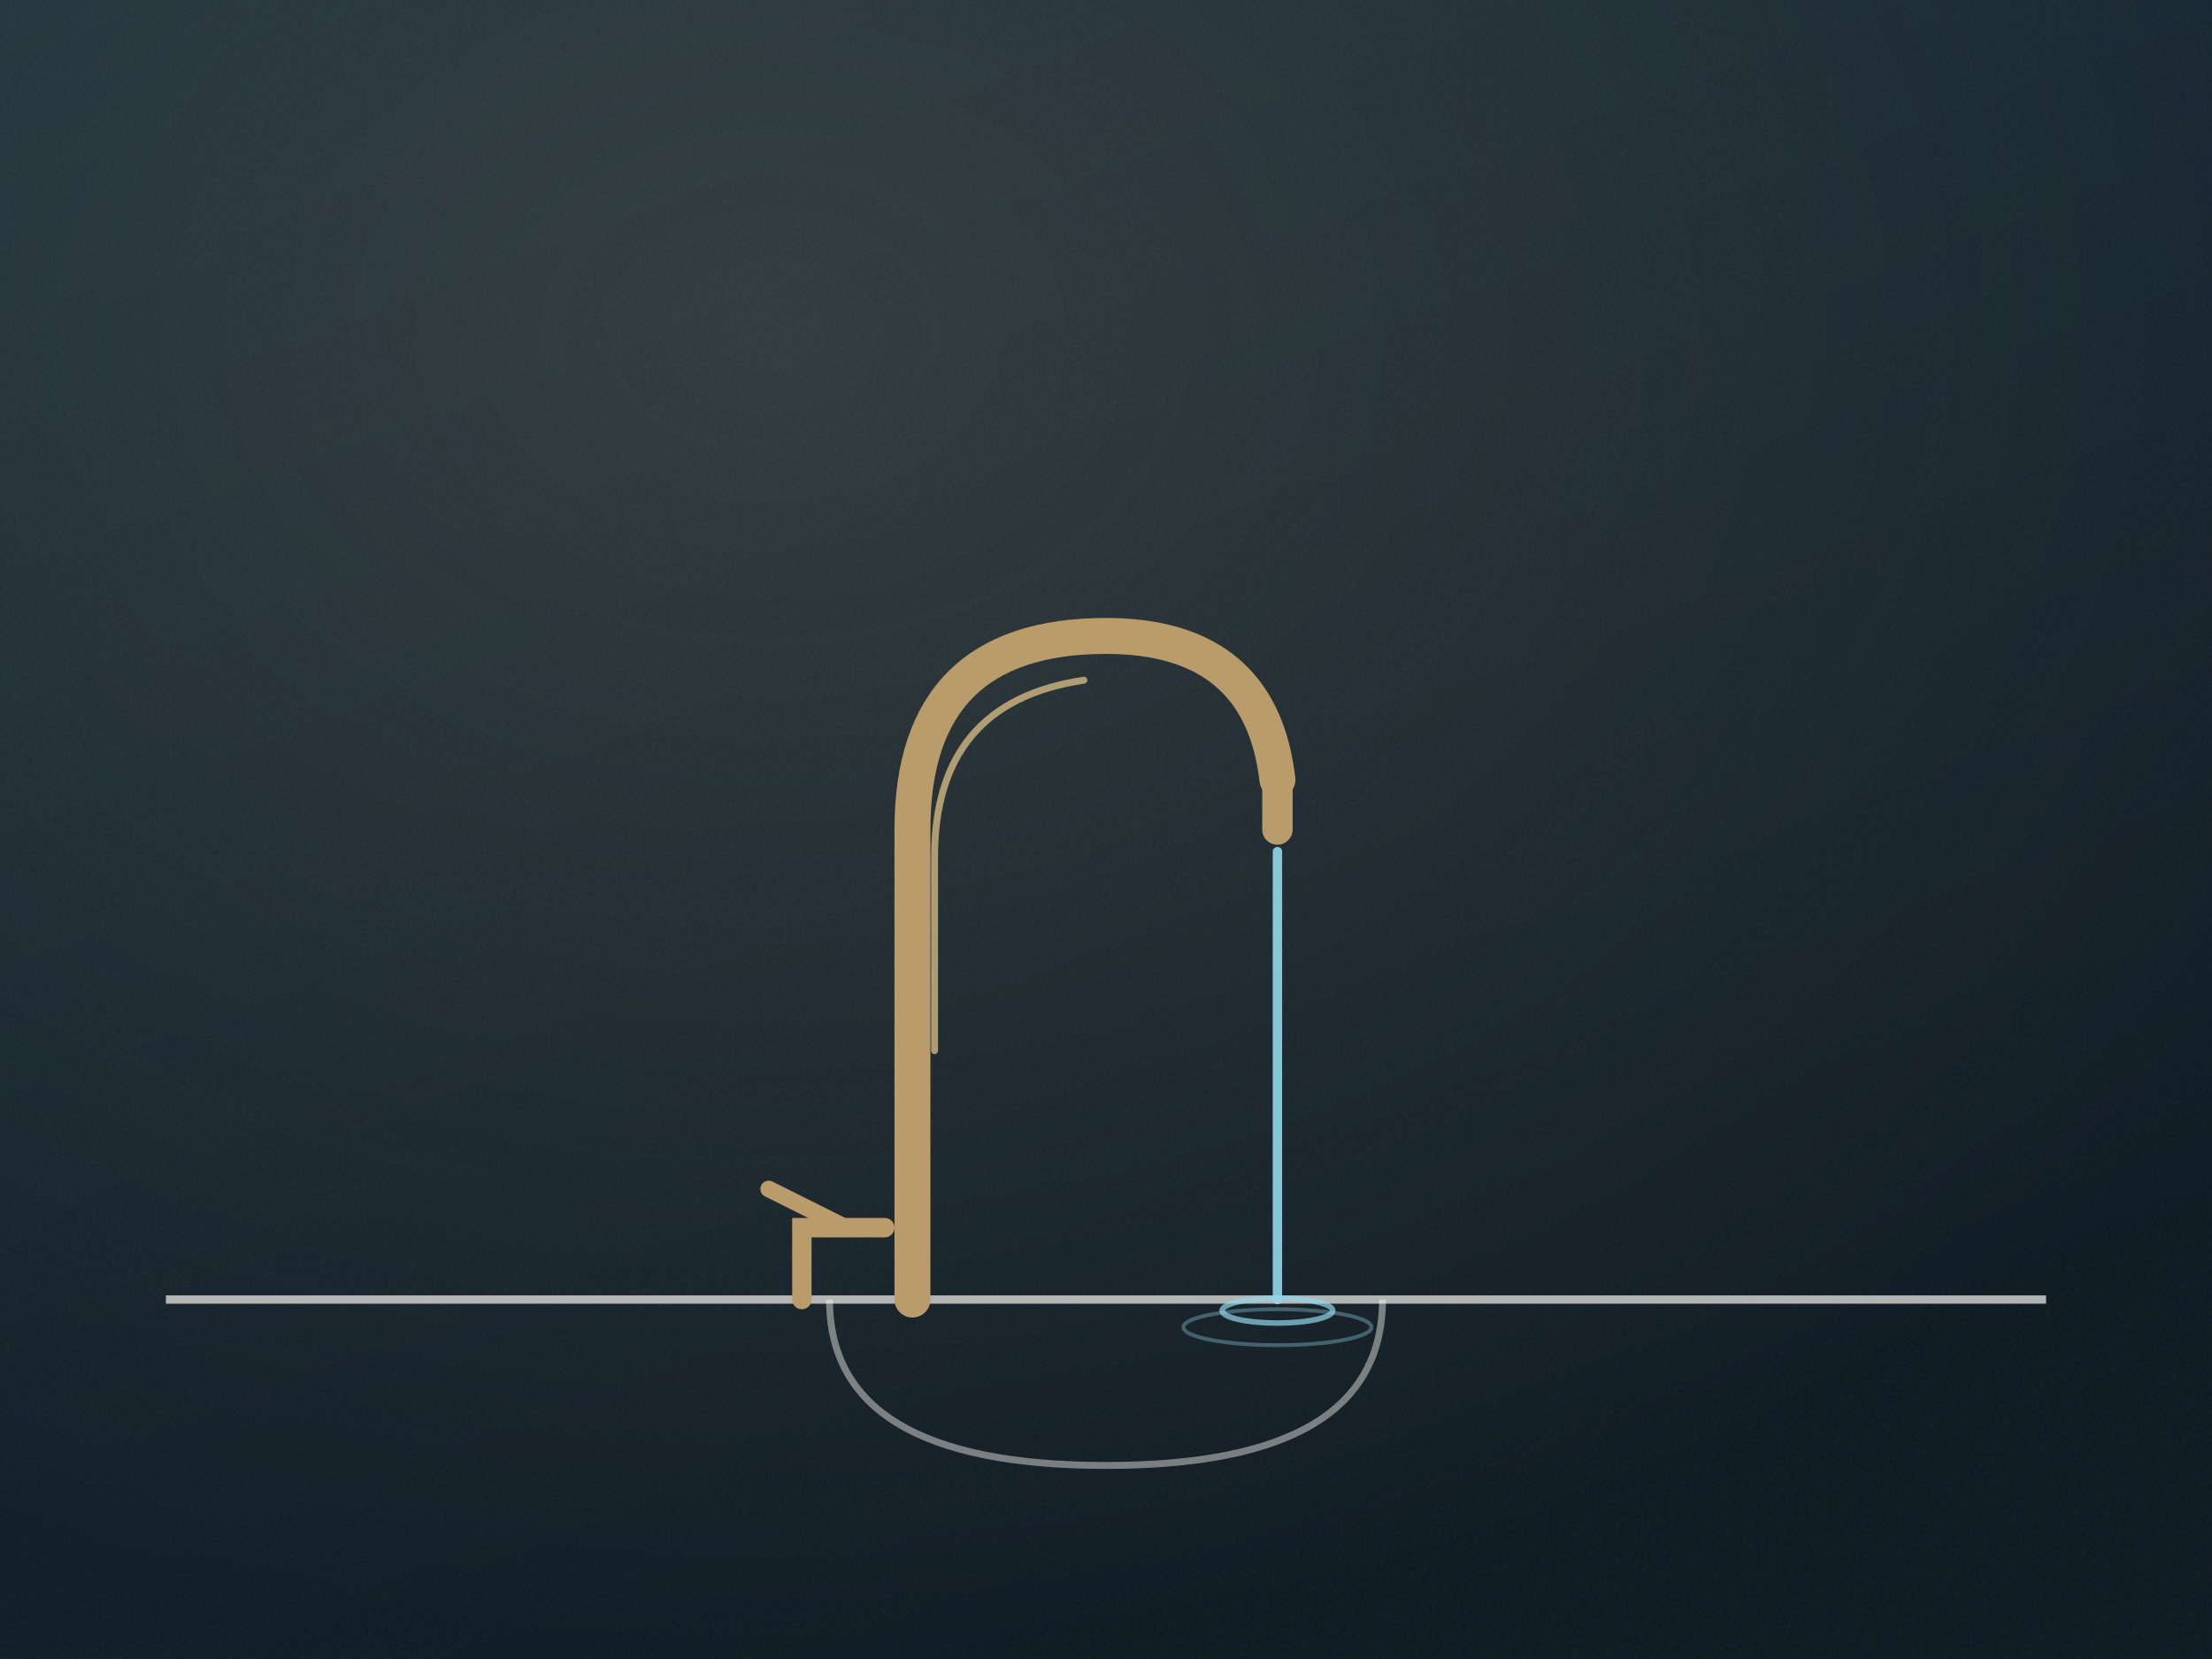
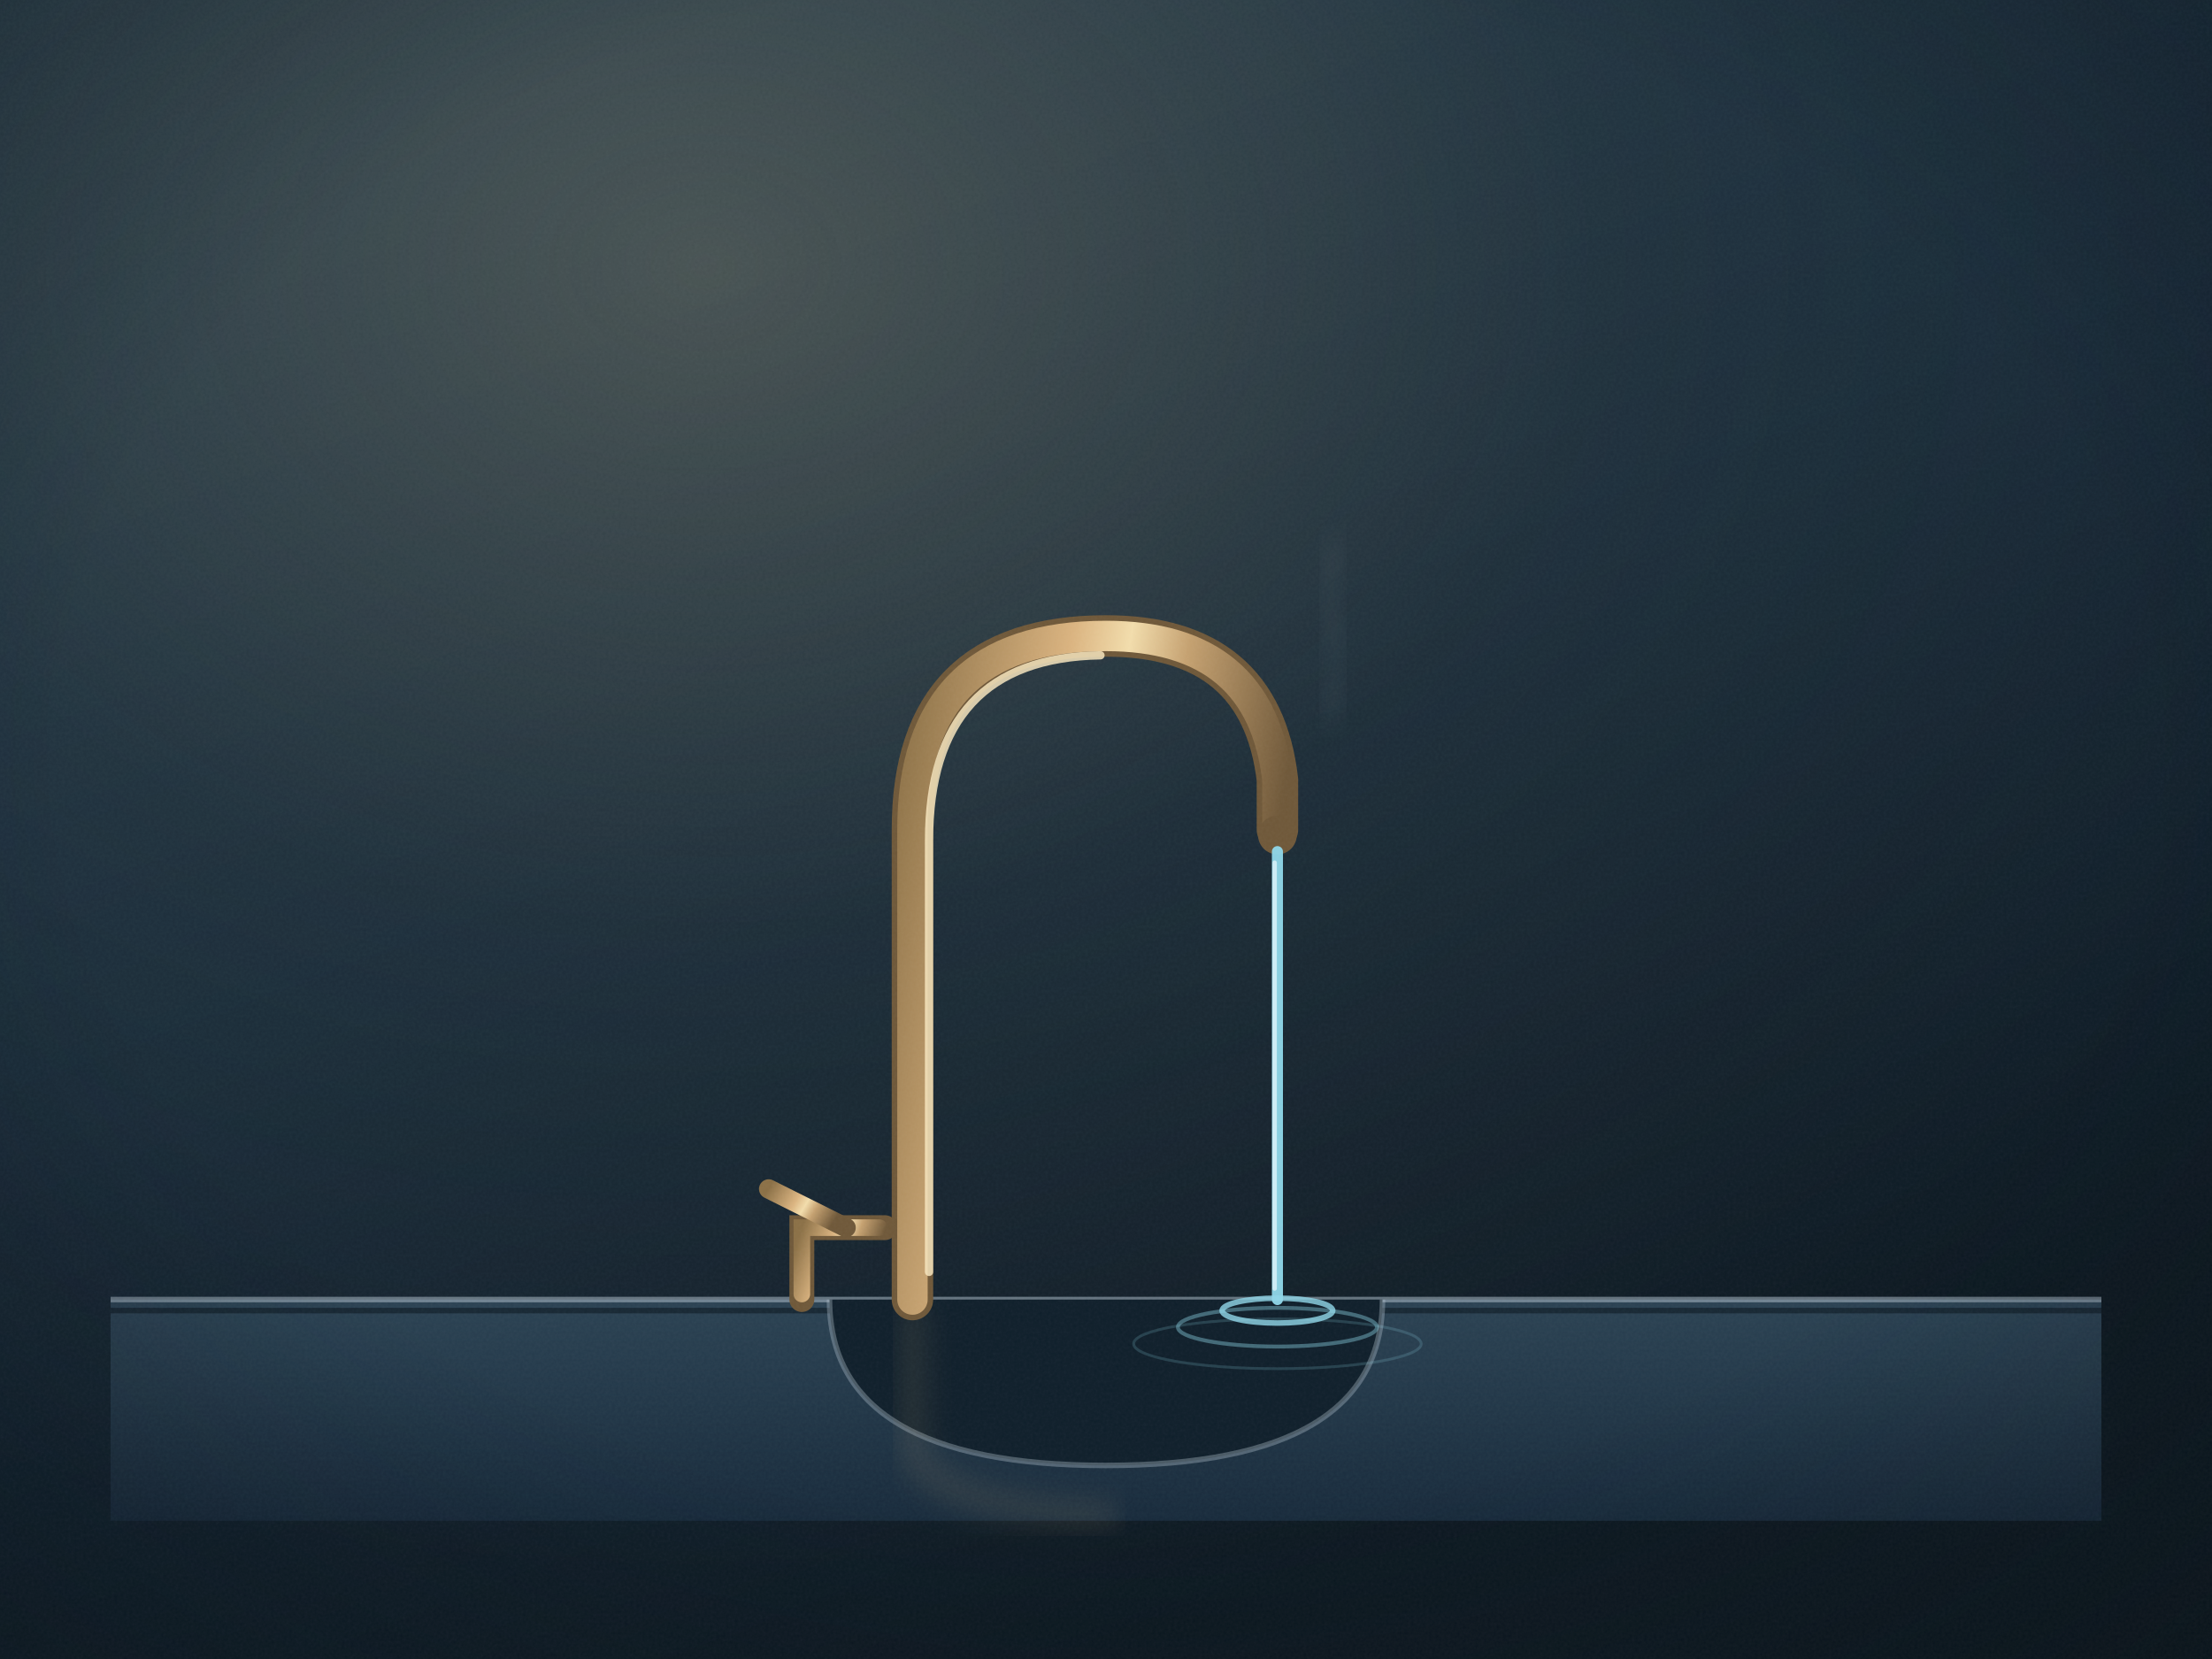
<svg xmlns="http://www.w3.org/2000/svg" viewBox="0 0 800 600" role="img">
  <defs>
    <linearGradient id="bg" x1="0" y1="0" x2="0.5" y2="1">
-       <stop offset="0" stop-color="#152836" />
-       <stop offset="1" stop-color="#0C1821" />
+       <stop offset="0" stop-color="#1B3242" />
+       <stop offset="0.55" stop-color="#122534" />
+       <stop offset="1" stop-color="#0B1720" />
    </linearGradient>
-     <radialGradient id="rim" cx="0.35" cy="0.2" r="0.8">
-       <stop offset="0" stop-color="#E8C98A" stop-opacity="0.14" />
-       <stop offset="1" stop-color="#E8C98A" stop-opacity="0" />
+     <radialGradient id="rim" cx="0.32" cy="0.16" r="0.8">
+       <stop offset="0" stop-color="#F2D9A4" stop-opacity="0.22" />
+       <stop offset="0.5" stop-color="#F2D9A4" stop-opacity="0.05" />
+       <stop offset="1" stop-color="#F2D9A4" stop-opacity="0" />
    </radialGradient>
+     <linearGradient id="brass-body" x1="0" y1="0" x2="1" y2="0.3">
+       <stop offset="0" stop-color="#8A6F45" />
+       <stop offset="0.4" stop-color="#D9B27E" />
+       <stop offset="0.55" stop-color="#F2DCAB" />
+       <stop offset="0.7" stop-color="#C4A06F" />
+       <stop offset="1" stop-color="#6E5738" />
+     </linearGradient>
+     <linearGradient id="stone" x1="0" y1="0" x2="0" y2="1">
+       <stop offset="0" stop-color="#2A4152" />
+       <stop offset="1" stop-color="#16293A" />
+     </linearGradient>
+     <radialGradient id="vig" cx="0.5" cy="0.45" r="0.85">
+       <stop offset="0.55" stop-color="#050B10" stop-opacity="0" />
+       <stop offset="1" stop-color="#050B10" stop-opacity="0.5" />
+     </radialGradient>
+     <filter id="soft">
+       <feGaussianBlur stdDeviation="5" />
+     </filter>
    <filter id="grain">
      <feTurbulence type="fractalNoise" baseFrequency="0.9" numOctaves="2" result="n" />
      <feColorMatrix in="n" type="matrix" values="0 0 0 0 1 0 0 0 0 1 0 0 0 0 1 0 0 0 0.04 0" />
      <feComposite operator="over" in2="SourceGraphic" />
    </filter>
  </defs>
  <rect width="800" height="600" fill="url(#bg)" />
  <rect width="800" height="600" fill="url(#rim)" />
-   <line x1="60" y1="470" x2="740" y2="470" stroke="#F4F2ED" stroke-opacity="0.7" stroke-width="3" />
-   <path d="M300 470 q0 60 100 60 q100 0 100 -60" fill="none" stroke="#F4F2ED" stroke-opacity="0.45" stroke-width="2.5" />
-   <g fill="none" stroke="#B89A68" stroke-linecap="round">
-     <path d="M330 470 V300 Q330 230 400 230 Q456 230 462 282" stroke-width="13" />
-     <path d="M462 282 V300" stroke-width="11" />
-     <path d="M290 470 v-26 h30" stroke-width="7" />
+   <rect x="40" y="470" width="720" height="80" fill="url(#stone)" />
+   <line x1="40" y1="470" x2="760" y2="470" stroke="#B7C7D2" stroke-opacity="0.5" stroke-width="2" />
+   <line x1="40" y1="474" x2="760" y2="474" stroke="#0B1720" stroke-opacity="0.6" stroke-width="2" />
+   <path d="M300 470 q0 60 100 60 q100 0 100 -60" fill="#0E1E2A" stroke="#B7C7D2" stroke-opacity="0.35" stroke-width="2" />
+   <path d="M330 476 V520 Q330 545 400 548" fill="none" stroke="#D9B27E" stroke-width="10" stroke-linecap="round" opacity="0.12" filter="url(#soft)" />
+   <g fill="none" stroke-linecap="round">
+     <path d="M330 470 V300 Q330 230 400 230 Q456 230 462 282 V300" stroke="#6E5738" stroke-width="15" />
+     <path d="M330 470 V300 Q330 230 400 230 Q456 230 462 282 V298" stroke="url(#brass-body)" stroke-width="11" />
+     <path d="M336 460 V304 Q336 238 398 237" stroke="#F6E4BC" stroke-width="3" opacity="0.85" />
+     <path d="M290 470 v-26 h30" stroke="#6E5738" stroke-width="9" />
+     <path d="M290 468 v-24 h28" stroke="url(#brass-body)" stroke-width="6" />
  </g>
-   <line x1="278" y1="430" x2="306" y2="444" stroke="#B89A68" stroke-width="6" stroke-linecap="round" />
-   <path d="M338 380 V310 Q338 254 392 246" fill="none" stroke="#E8C98A" stroke-width="2.5" opacity="0.7" stroke-linecap="round" />
-   <line x1="462" y1="308" x2="462" y2="470" stroke="#8ED6E8" stroke-width="3.4" stroke-linecap="round" opacity="0.9" />
-   <ellipse cx="462" cy="474" rx="20" ry="4.5" fill="none" stroke="#8ED6E8" stroke-width="2" opacity="0.7" />
-   <ellipse cx="462" cy="480" rx="34" ry="6.5" fill="none" stroke="#8ED6E8" stroke-width="1.4" opacity="0.35" />
+   <line x1="278" y1="430" x2="306" y2="444" stroke="url(#brass-body)" stroke-width="7" stroke-linecap="round" />
+   <circle cx="462" cy="302" r="7" fill="#6E5738" />
+   <line x1="462" y1="308" x2="462" y2="470" stroke="#8ED6E8" stroke-width="4" stroke-linecap="round" opacity="0.95" />
+   <line x1="461" y1="312" x2="461" y2="466" stroke="#DFF4FA" stroke-width="1.6" stroke-linecap="round" opacity="0.8" />
+   <line x1="462" y1="308" x2="462" y2="470" stroke="#8ED6E8" stroke-width="10" stroke-linecap="round" opacity="0.2" filter="url(#soft)" />
+   <ellipse cx="462" cy="474" rx="20" ry="4.5" fill="none" stroke="#8ED6E8" stroke-width="2" opacity="0.8" />
+   <ellipse cx="462" cy="480" rx="36" ry="7" fill="none" stroke="#8ED6E8" stroke-width="1.4" opacity="0.4" />
+   <ellipse cx="462" cy="486" rx="52" ry="9" fill="none" stroke="#8ED6E8" stroke-width="1" opacity="0.18" />
+   <path d="M478 260 q14 -18 4 -34 q-9 -15 4 -30" fill="none" stroke="#DCE7EE" stroke-width="2" stroke-linecap="round" opacity="0.22" filter="url(#soft)" />
+   <rect width="800" height="600" fill="url(#vig)" />
  <rect width="800" height="600" fill="transparent" filter="url(#grain)" />
</svg>
